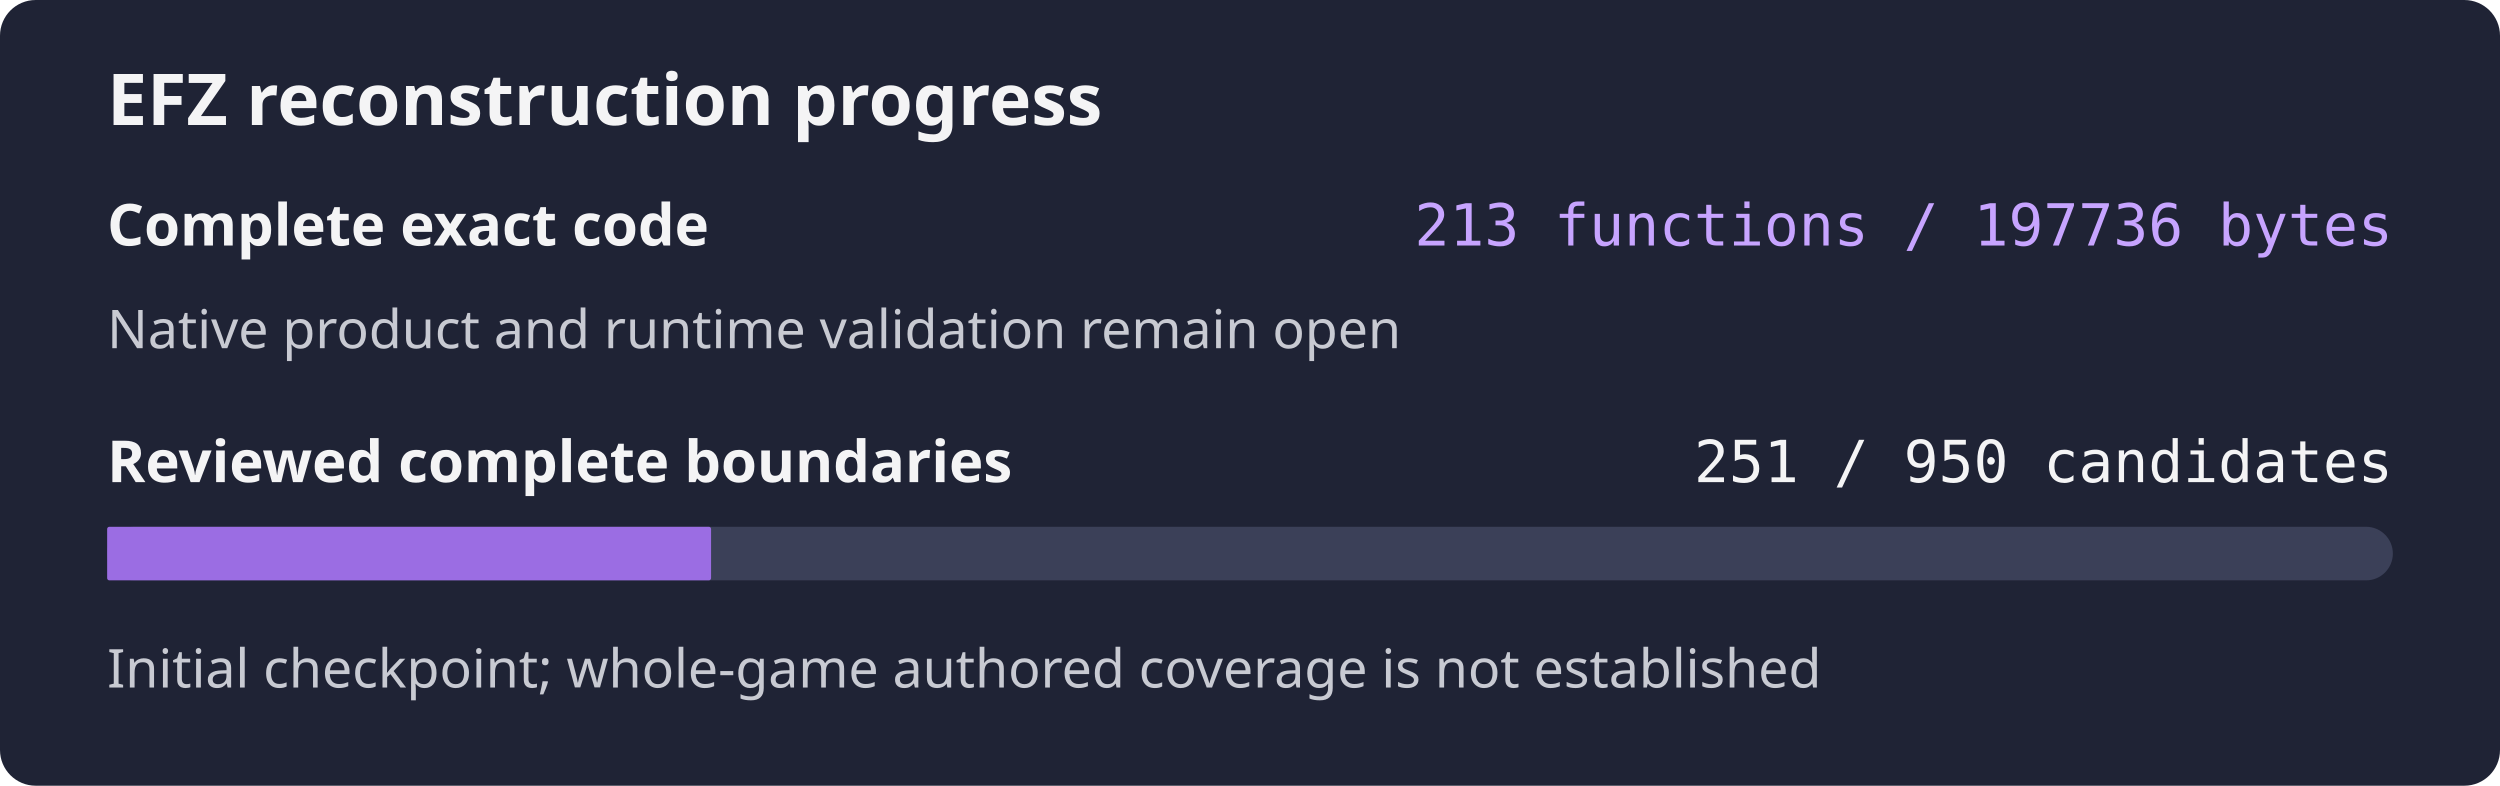
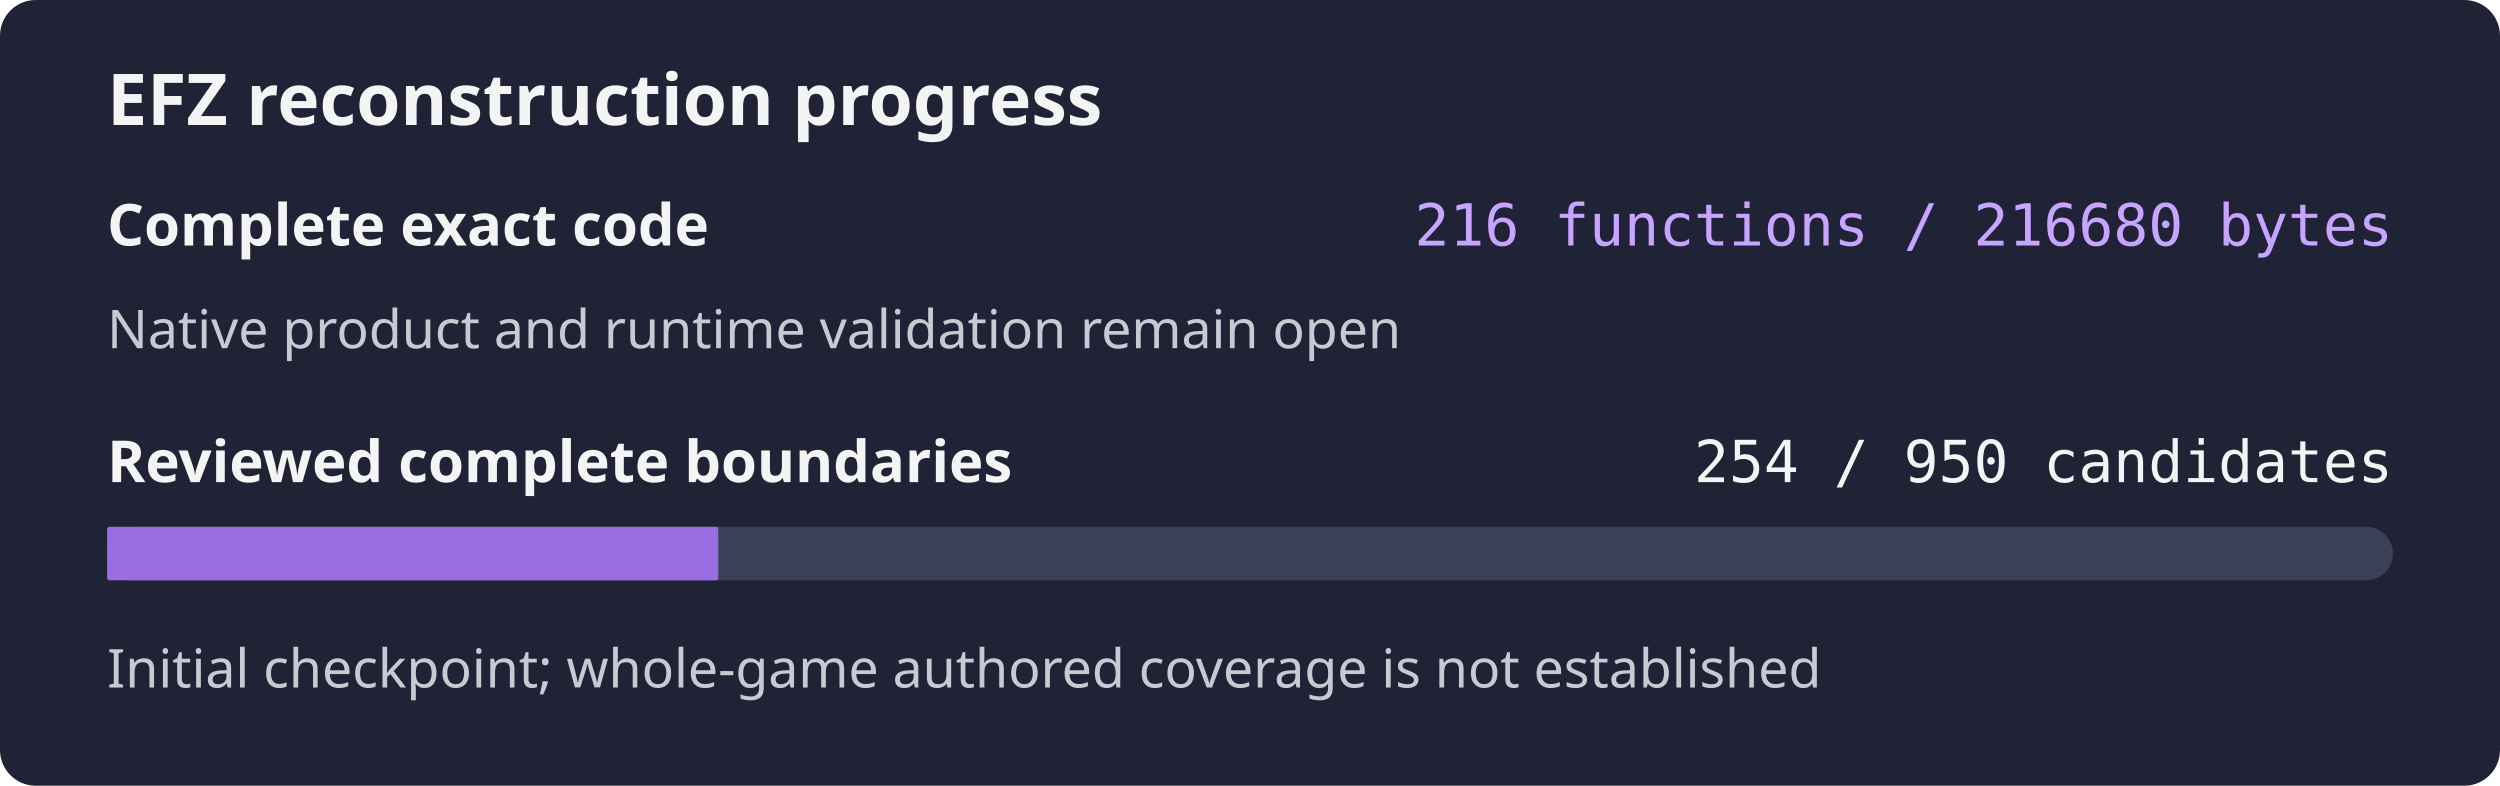
- <svg xmlns="http://www.w3.org/2000/svg" width="560" height="176" role="img" aria-label="EFZ reconstruction: 213 exact functions, 197736 exact bytes; 251 reviewed boundaries out of 950 candidates">
+ <svg xmlns="http://www.w3.org/2000/svg" width="560" height="176" role="img" aria-label="EFZ reconstruction: 216 exact functions, 216680 exact bytes; 254 reviewed boundaries out of 950 candidates">
  <rect width="560" height="176" rx="8" fill="#1f2335" />
  <text x="24" y="28" fill="#f4f4f5" font-family="sans-serif" font-size="16" font-weight="600">EFZ reconstruction progress</text>
  <text x="24" y="55" fill="#f4f4f5" font-family="sans-serif" font-size="13" font-weight="600">Complete exact code</text>
-   <text x="536" y="55" fill="#c7a4ff" text-anchor="end" font-family="monospace" font-size="13">213 functions / 197736 bytes</text>
+   <text x="536" y="55" fill="#c7a4ff" text-anchor="end" font-family="monospace" font-size="13">216 functions / 216680 bytes</text>
  <text x="24" y="78" fill="#c8cad2" font-family="sans-serif" font-size="12">Native product and runtime validation remain open</text>
  <text x="24" y="108" fill="#f4f4f5" font-family="sans-serif" font-size="13" font-weight="600">Reviewed complete boundaries</text>
-   <text x="536" y="108" fill="#f4f4f5" text-anchor="end" font-family="monospace" font-size="13">251 / 950 candidates</text>
+   <text x="536" y="108" fill="#f4f4f5" text-anchor="end" font-family="monospace" font-size="13">254 / 950 candidates</text>
  <rect x="24" y="118" width="512" height="12" rx="6" fill="#3b4058" />
-   <rect x="24" y="118" width="135.28" height="12" rx="0.5" fill="#9b6de3" />
+   <rect x="24" y="118" width="136.89" height="12" rx="0.5" fill="#9b6de3" />
  <text x="24" y="154" fill="#c8cad2" font-family="sans-serif" font-size="12">Initial checkpoint; whole-game authored coverage is not established</text>
</svg>
